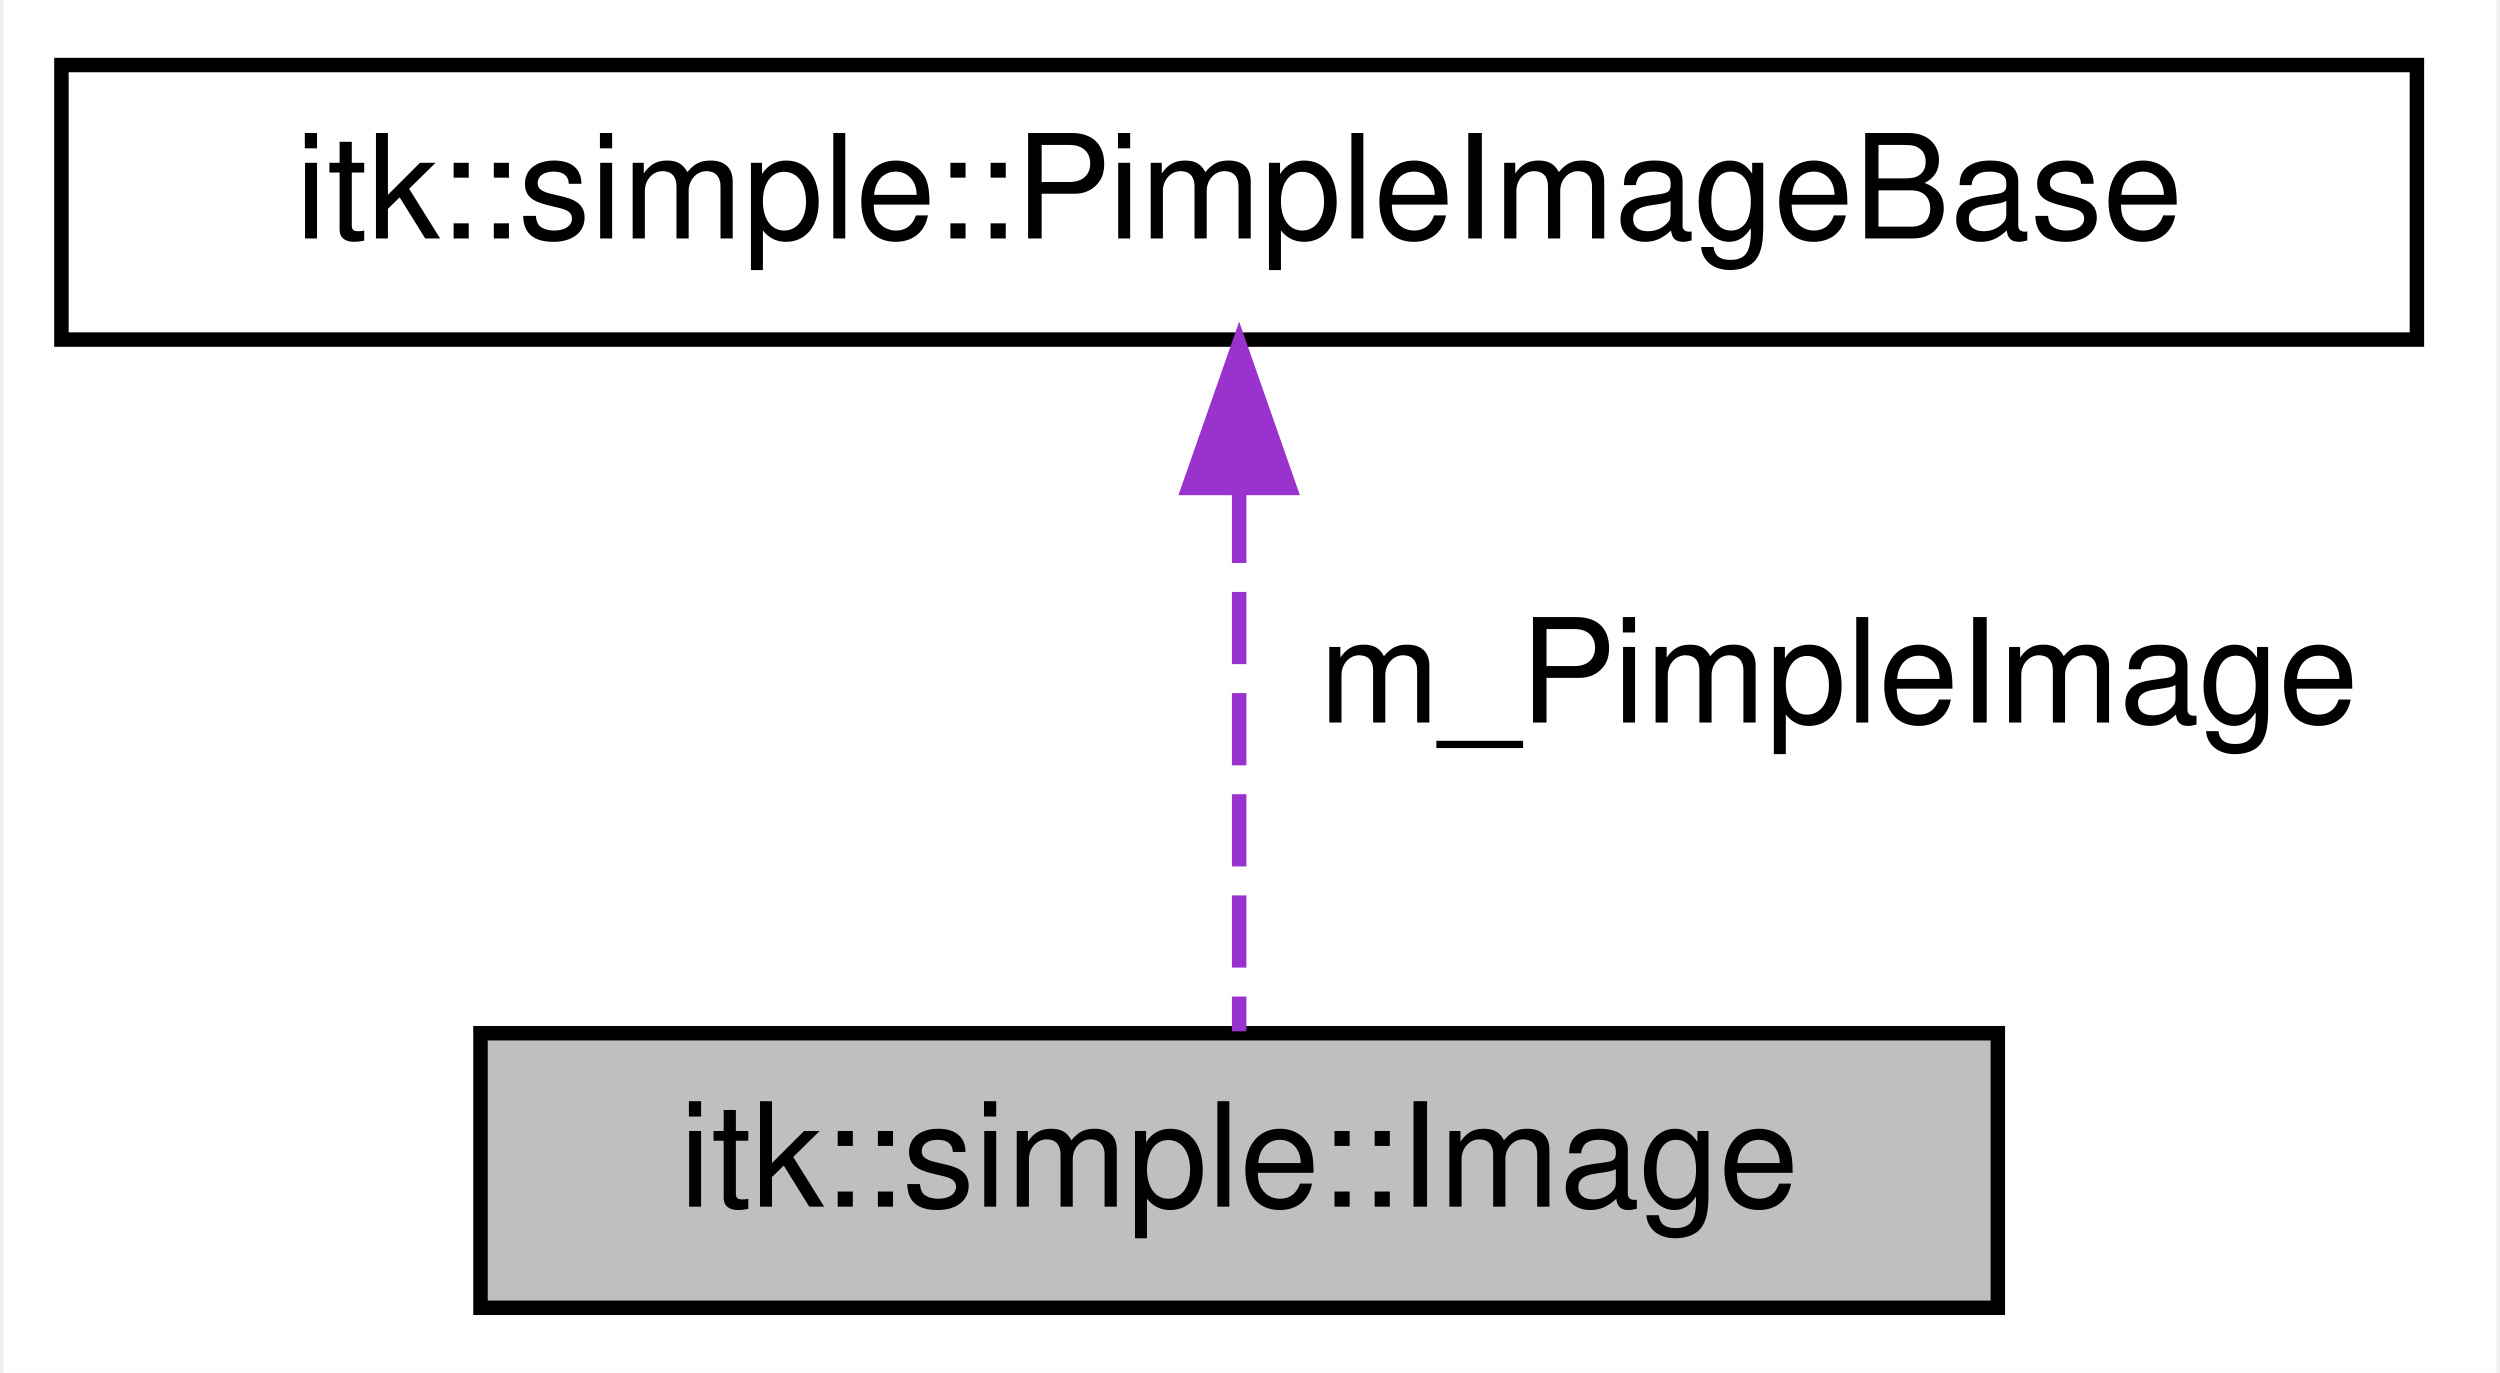
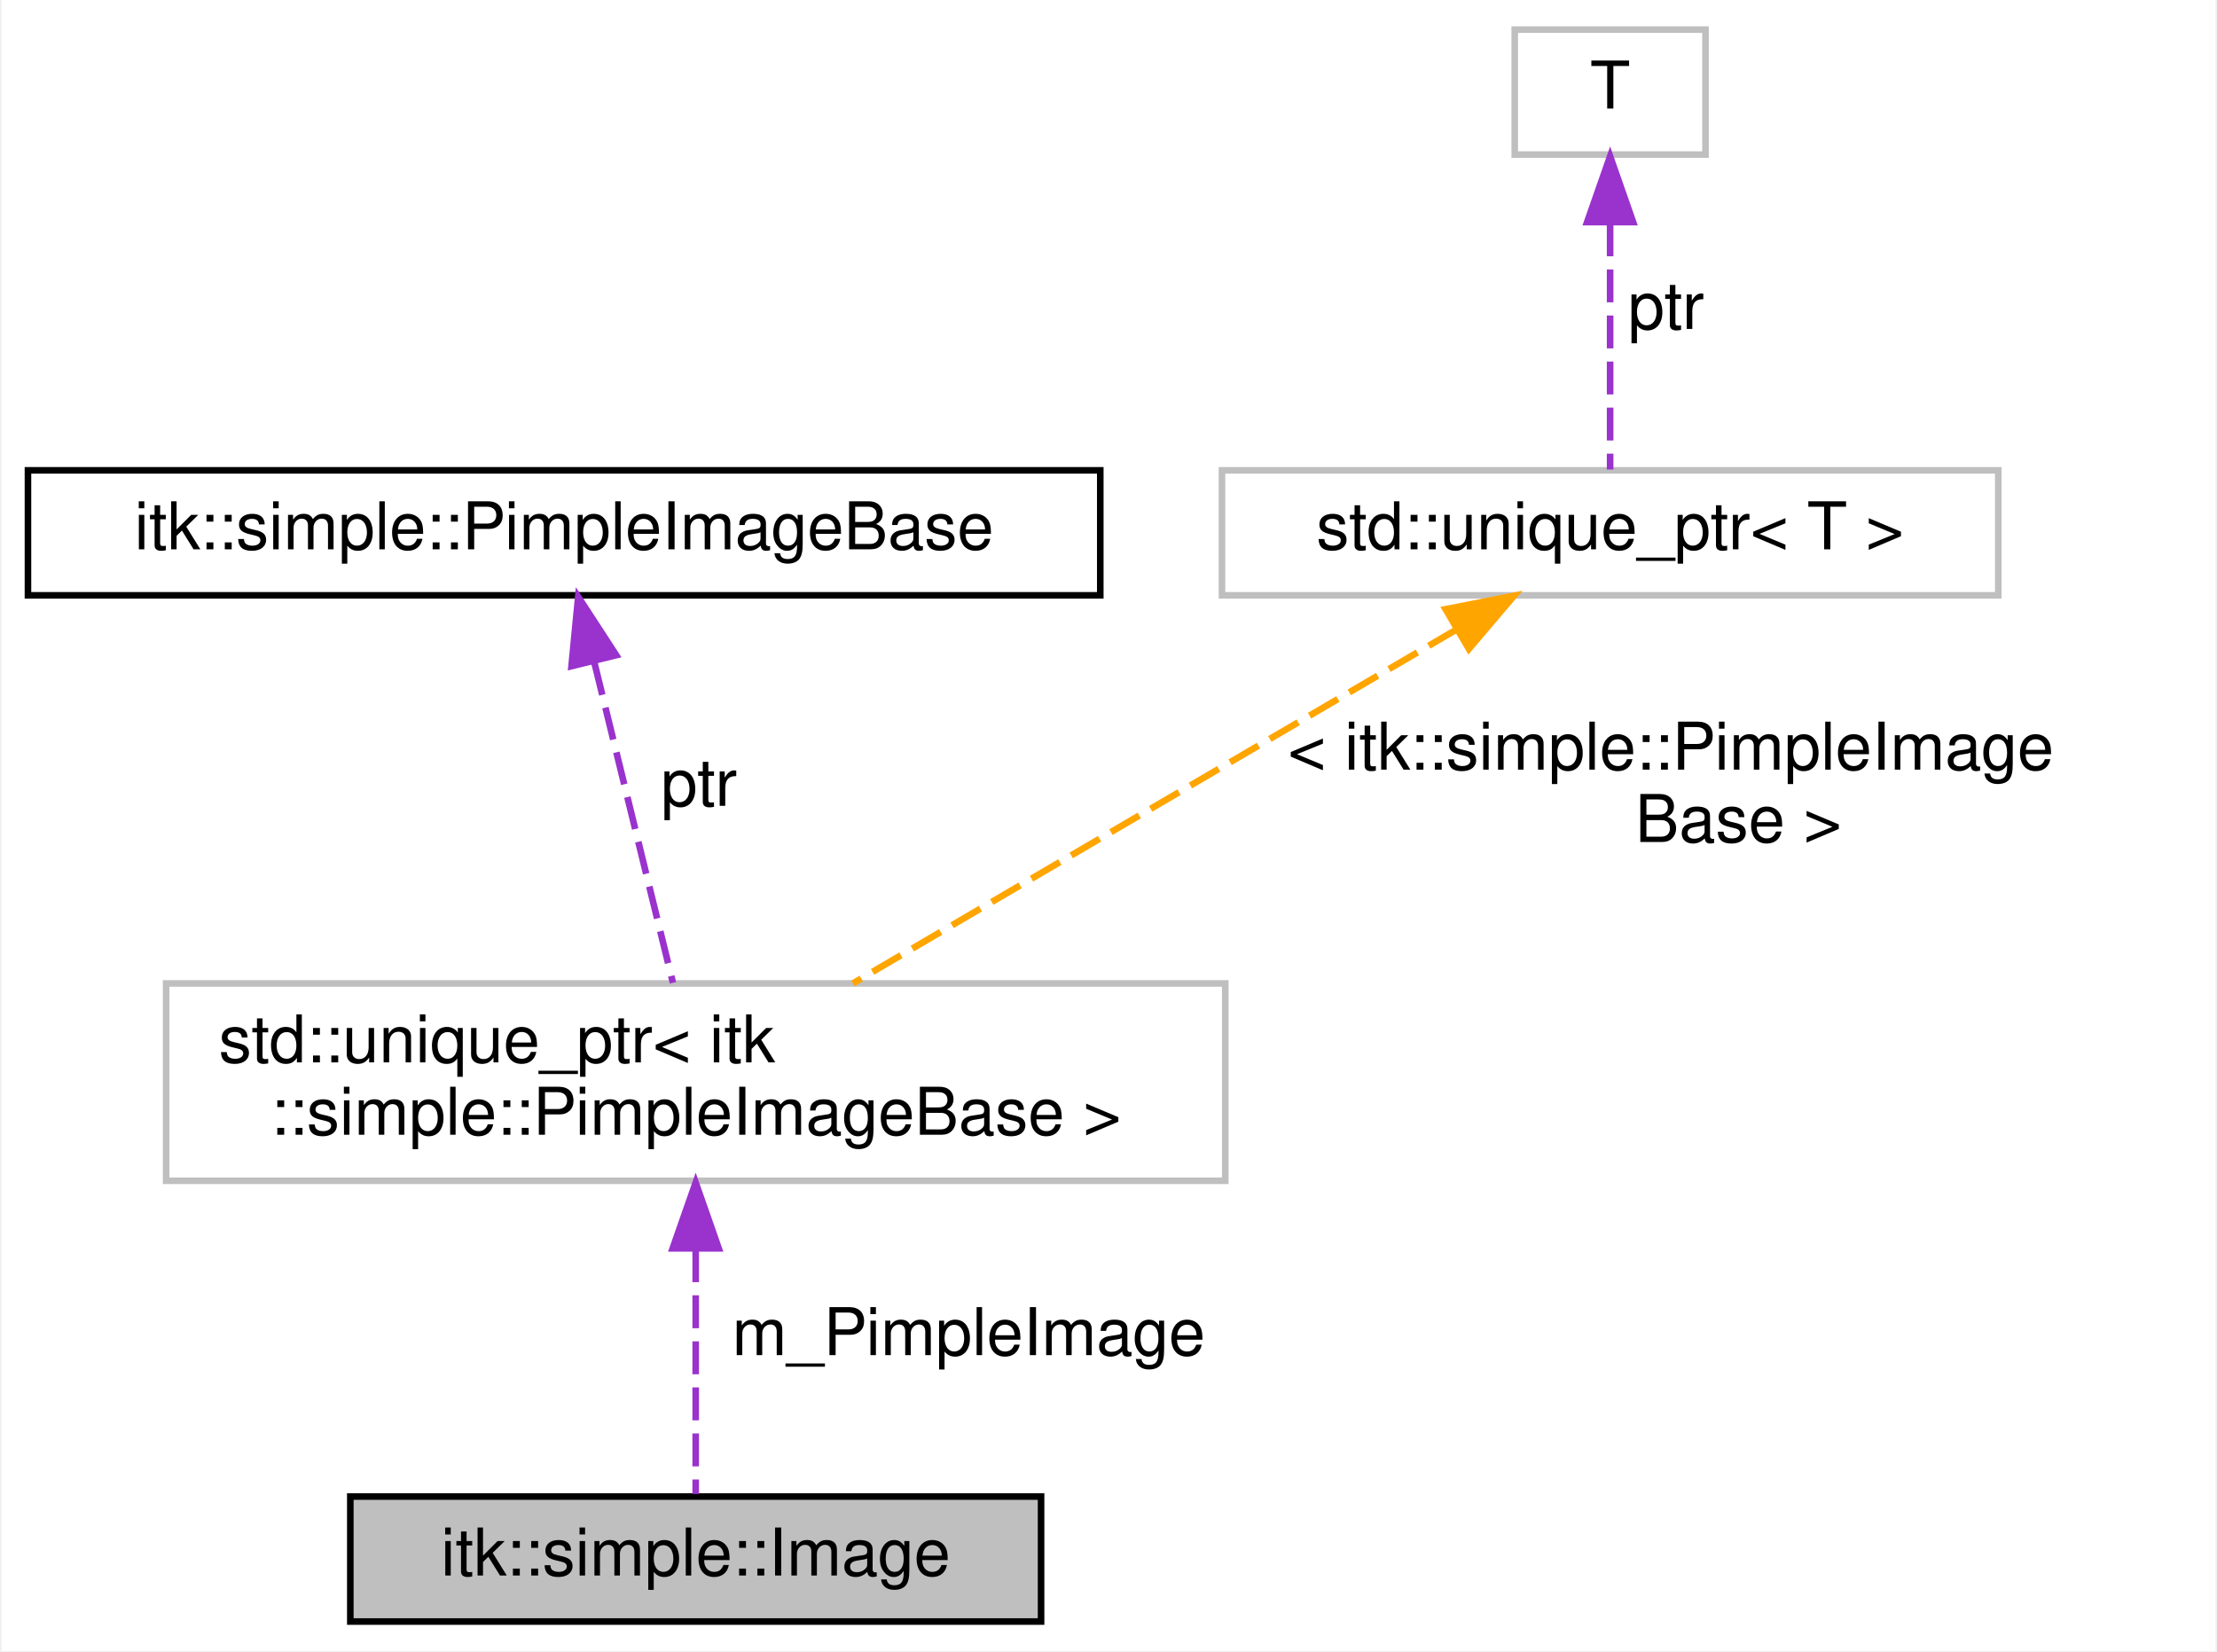
- <svg xmlns="http://www.w3.org/2000/svg" xmlns:xlink="http://www.w3.org/1999/xlink" width="173pt" height="95pt" viewBox="0.00 0.00 172.50 95.00">
-   <g id="graph0" class="graph" transform="scale(1 1) rotate(0) translate(4 91)">
-     <polygon fill="white" stroke="transparent" points="-4,4 -4,-91 168.5,-91 168.5,4 -4,4" />
+ <svg xmlns="http://www.w3.org/2000/svg" xmlns:xlink="http://www.w3.org/1999/xlink" width="337pt" height="251pt" viewBox="0.00 0.00 336.50 251.00">
+   <g id="graph0" class="graph" transform="scale(1 1) rotate(0) translate(4 247)">
+     <polygon fill="white" stroke="transparent" points="-4,4 -4,-247 332.5,-247 332.5,4 -4,4" />
    <g id="node1" class="node">
      <g id="a_node1">
        <a xlink:title="The Image class for SimpleITK.">
-           <polygon fill="#bfbfbf" stroke="black" points="29,-0.5 29,-19.5 134,-19.5 134,-0.5 29,-0.5" />
-           <text text-anchor="middle" x="81.5" y="-7.5" font-family="Helvetica,sans-Serif" font-size="10.00">itk::simple::Image</text>
+           <polygon fill="#bfbfbf" stroke="black" points="49,-0.5 49,-19.5 154,-19.5 154,-0.5 49,-0.5" />
+           <text text-anchor="middle" x="101.5" y="-7.5" font-family="Helvetica,sans-Serif" font-size="10.00">itk::simple::Image</text>
        </a>
      </g>
    </g>
    <g id="node2" class="node">
      <g id="a_node2">
-         <a xlink:href="classitk_1_1simple_1_1PimpleImageBase.html" target="_top" xlink:title="Private implementation idiom image base class.">
-           <polygon fill="white" stroke="black" points="0,-67.5 0,-86.5 163,-86.5 163,-67.5 0,-67.5" />
-           <text text-anchor="middle" x="81.5" y="-74.5" font-family="Helvetica,sans-Serif" font-size="10.00">itk::simple::PimpleImageBase</text>
+         <a xlink:title=" ">
+           <polygon fill="white" stroke="#bfbfbf" points="21,-67.5 21,-97.5 182,-97.5 182,-67.5 21,-67.5" />
+           <text text-anchor="start" x="29" y="-85.5" font-family="Helvetica,sans-Serif" font-size="10.00">std::unique_ptr&lt; itk</text>
+           <text text-anchor="middle" x="101.5" y="-74.5" font-family="Helvetica,sans-Serif" font-size="10.00">::simple::PimpleImageBase &gt;</text>
        </a>
      </g>
    </g>
    <g id="edge1" class="edge">
-       <path fill="none" stroke="#9a32cd" stroke-dasharray="5,2" d="M81.5,-57.04C81.5,-44.67 81.5,-29.12 81.5,-19.63" />
-       <polygon fill="#9a32cd" stroke="#9a32cd" points="78,-57.23 81.5,-67.23 85,-57.23 78,-57.23" />
-       <text text-anchor="middle" x="123" y="-41" font-family="Helvetica,sans-Serif" font-size="10.00"> m_PimpleImage</text>
+       <path fill="none" stroke="#9a32cd" stroke-dasharray="5,2" d="M101.5,-57.09C101.5,-44.21 101.5,-29.2 101.5,-19.89" />
+       <polygon fill="#9a32cd" stroke="#9a32cd" points="98,-57.23 101.5,-67.23 105,-57.23 98,-57.23" />
+       <text text-anchor="middle" x="143" y="-41" font-family="Helvetica,sans-Serif" font-size="10.00"> m_PimpleImage</text>
+     </g>
+     <g id="node3" class="node">
+       <g id="a_node3">
+         <a xlink:href="classitk_1_1simple_1_1PimpleImageBase.html" target="_top" xlink:title="Private implementation idiom image base class.">
+           <polygon fill="white" stroke="black" points="0,-156.5 0,-175.5 163,-175.5 163,-156.5 0,-156.5" />
+           <text text-anchor="middle" x="81.5" y="-163.5" font-family="Helvetica,sans-Serif" font-size="10.00">itk::simple::PimpleImageBase</text>
+         </a>
+       </g>
+     </g>
+     <g id="edge2" class="edge">
+       <path fill="none" stroke="#9a32cd" stroke-dasharray="5,2" d="M86.11,-146.23C89.74,-131.41 94.74,-111.05 98.04,-97.6" />
+       <polygon fill="#9a32cd" stroke="#9a32cd" points="82.62,-145.73 83.64,-156.28 89.42,-147.4 82.62,-145.73" />
+       <text text-anchor="middle" x="102" y="-124.5" font-family="Helvetica,sans-Serif" font-size="10.00"> ptr</text>
+     </g>
+     <g id="node4" class="node">
+       <g id="a_node4">
+         <a xlink:title="STL class.">
+           <polygon fill="white" stroke="#bfbfbf" points="181.5,-156.5 181.5,-175.5 299.5,-175.5 299.5,-156.5 181.5,-156.5" />
+           <text text-anchor="middle" x="240.5" y="-163.5" font-family="Helvetica,sans-Serif" font-size="10.00">std::unique_ptr&lt; T &gt;</text>
+         </a>
+       </g>
+     </g>
+     <g id="edge3" class="edge">
+       <path fill="none" stroke="orange" stroke-dasharray="5,2" d="M217.24,-151.36C191.77,-136.43 151.12,-112.59 125.4,-97.51" />
+       <polygon fill="orange" stroke="orange" points="215.49,-154.39 225.89,-156.43 219.03,-148.35 215.49,-154.39" />
+       <text text-anchor="start" x="191.5" y="-130" font-family="Helvetica,sans-Serif" font-size="10.00"> &lt; itk::simple::PimpleImage</text>
+       <text text-anchor="middle" x="260" y="-119" font-family="Helvetica,sans-Serif" font-size="10.00">Base &gt;</text>
+     </g>
+     <g id="node5" class="node">
+       <g id="a_node5">
+         <a xlink:title=" ">
+           <polygon fill="white" stroke="#bfbfbf" points="226,-223.5 226,-242.5 255,-242.5 255,-223.5 226,-223.5" />
+           <text text-anchor="middle" x="240.5" y="-230.5" font-family="Helvetica,sans-Serif" font-size="10.00">T</text>
+         </a>
+       </g>
+     </g>
+     <g id="edge4" class="edge">
+       <path fill="none" stroke="#9a32cd" stroke-dasharray="5,2" d="M240.5,-213.04C240.5,-200.67 240.5,-185.12 240.5,-175.63" />
+       <polygon fill="#9a32cd" stroke="#9a32cd" points="237,-213.23 240.5,-223.23 244,-213.23 237,-213.23" />
+       <text text-anchor="middle" x="249" y="-197" font-family="Helvetica,sans-Serif" font-size="10.00"> ptr</text>
    </g>
  </g>
</svg>
